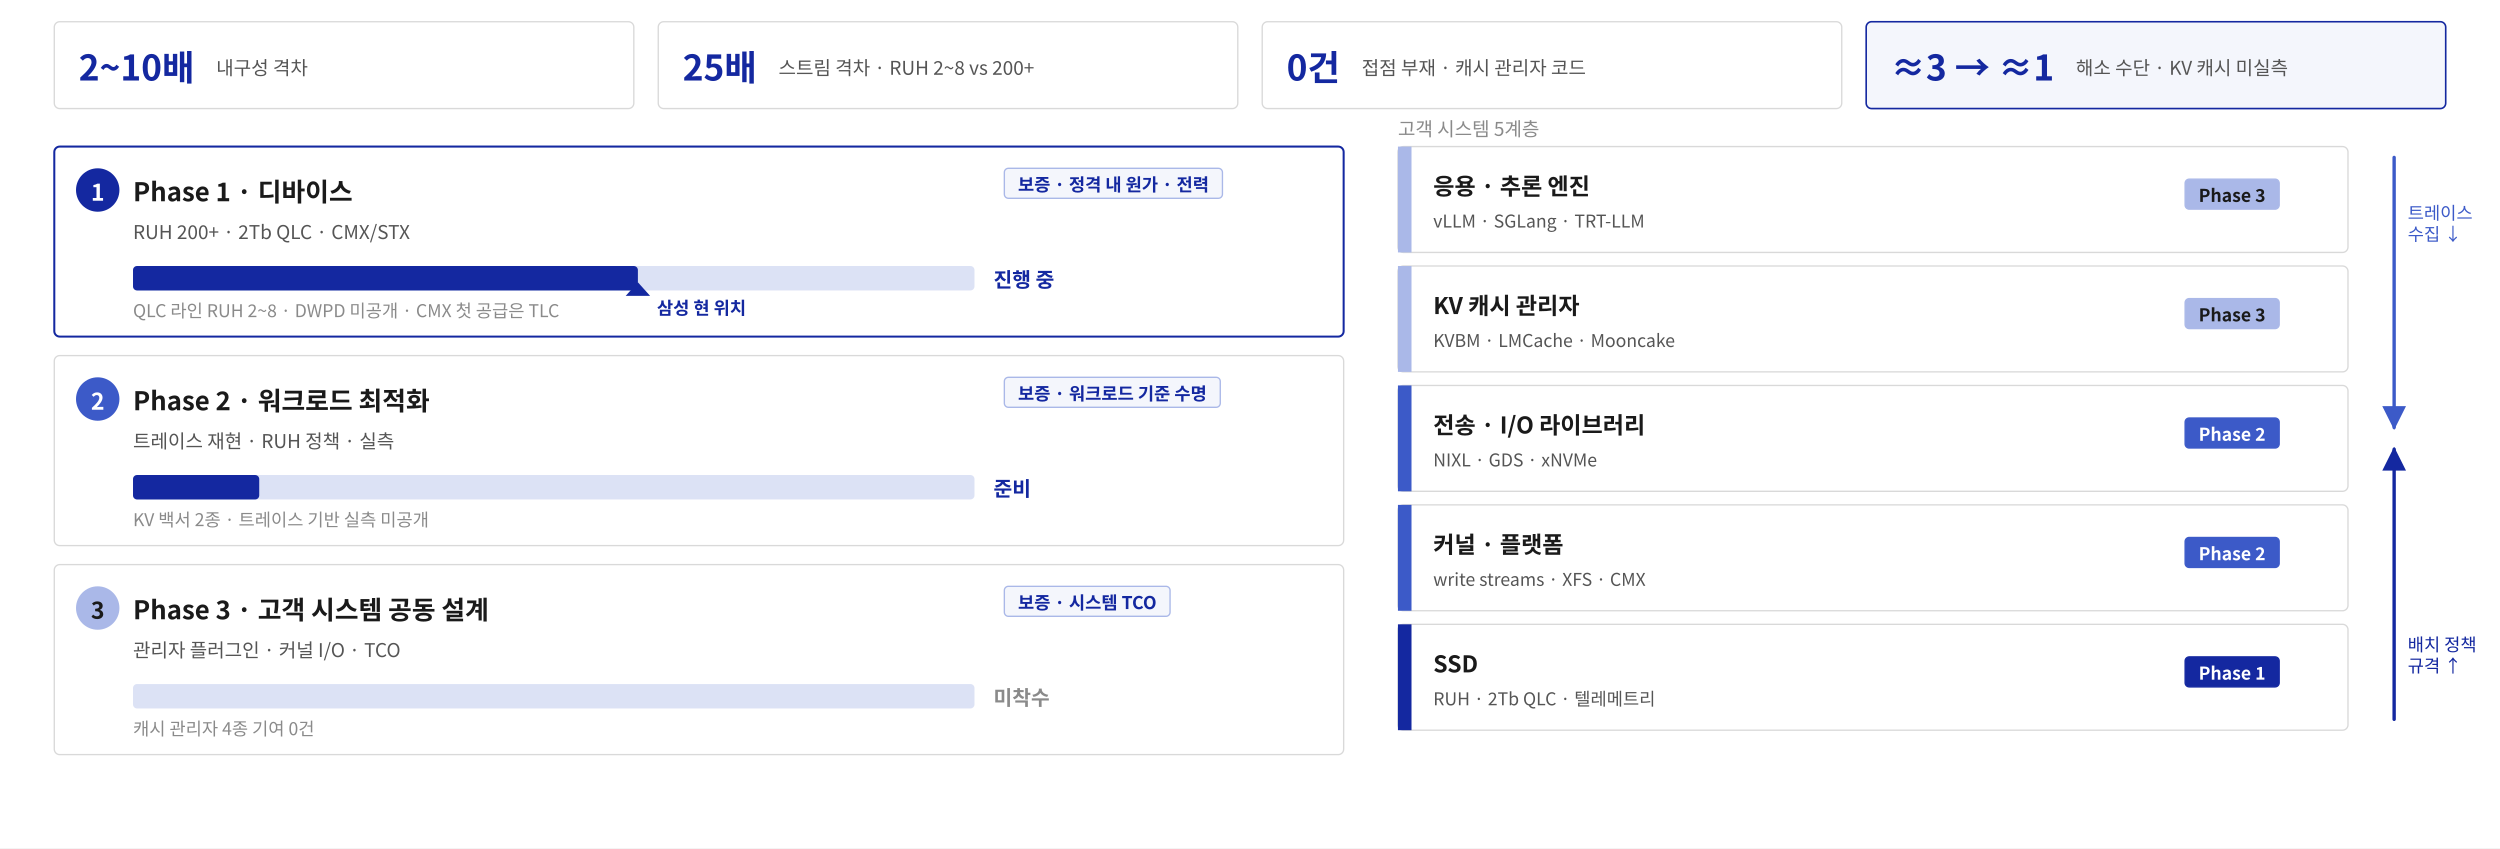
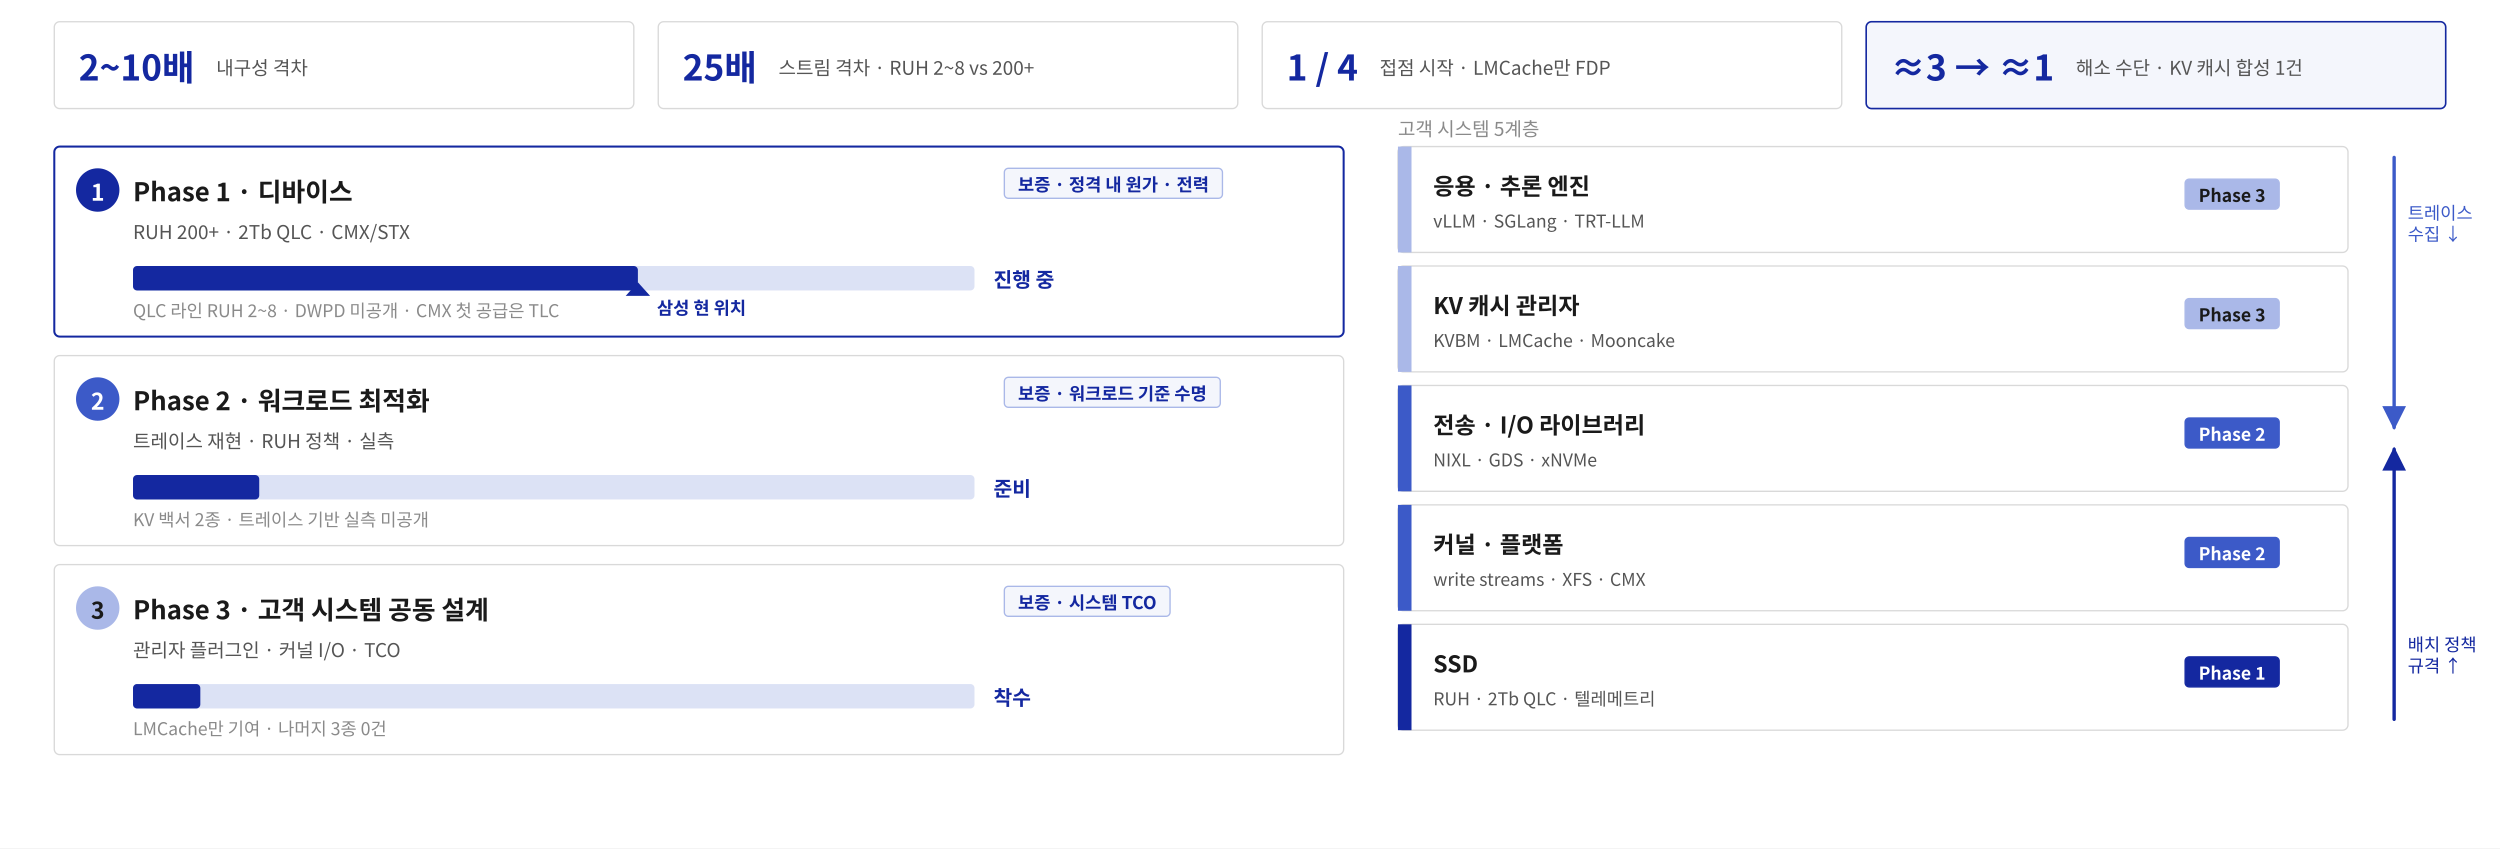
<svg xmlns="http://www.w3.org/2000/svg" width="1842" height="625" viewBox="0 0 1842 625">
  <defs>
    <marker id="arr-blue" viewBox="0 0 10 10" refX="9" refY="5" markerWidth="7" markerHeight="7" orient="auto-start-reverse">
      <path d="M0,0 L10,5 L0,10 z" fill="#1428A0" />
    </marker>
    <marker id="arr-gray" viewBox="0 0 10 10" refX="9" refY="5" markerWidth="7" markerHeight="7" orient="auto-start-reverse">
      <path d="M0,0 L10,5 L0,10 z" fill="#8A8A8A" />
    </marker>
    <marker id="arr-red" viewBox="0 0 10 10" refX="9" refY="5" markerWidth="6" markerHeight="6" orient="auto-start-reverse">
      <path d="M0,0 L10,5 L0,10 z" fill="#D93025" />
    </marker>
    <marker id="arr-t1" viewBox="0 0 10 10" refX="9" refY="5" markerWidth="7" markerHeight="7" orient="auto-start-reverse">
      <path d="M0,0 L10,5 L0,10 z" fill="#3C5AC8" />
    </marker>
    <marker id="arr-t2" viewBox="0 0 10 10" refX="9" refY="5" markerWidth="7" markerHeight="7" orient="auto-start-reverse">
      <path d="M0,0 L10,5 L0,10 z" fill="#AAB8E8" />
    </marker>
  </defs>
  <rect width="1842" height="625" fill="#FFFFFF" />
  <rect x="40.0" y="16.0" width="427.0" height="64.0" fill="#FFFFFF" rx="4" stroke="#D9D9D9" stroke-width="1" />
  <text x="58.0" y="48.0" font-family="Noto Sans CJK KR" font-size="26" font-weight="700" fill="#1428A0" text-anchor="start" dominant-baseline="central">
    <tspan x="58.0" dy="0.0">2~10배</tspan>
  </text>
  <text x="159.3" y="49.0" font-family="Noto Sans CJK KR" font-size="14" font-weight="400" fill="#555555" text-anchor="start" dominant-baseline="central">
    <tspan x="159.3" dy="0.0">내구성 격차</tspan>
  </text>
  <rect x="485.0" y="16.0" width="427.0" height="64.0" fill="#FFFFFF" rx="4" stroke="#D9D9D9" stroke-width="1" />
  <text x="503.0" y="48.0" font-family="Noto Sans CJK KR" font-size="26" font-weight="700" fill="#1428A0" text-anchor="start" dominant-baseline="central">
    <tspan x="503.0" dy="0.0">25배</tspan>
  </text>
  <text x="573.6" y="49.0" font-family="Noto Sans CJK KR" font-size="14" font-weight="400" fill="#555555" text-anchor="start" dominant-baseline="central">
    <tspan x="573.6" dy="0.0">스트림 격차 · RUH 2~8 vs 200+</tspan>
  </text>
  <rect x="930.0" y="16.0" width="427.0" height="64.0" fill="#FFFFFF" rx="4" stroke="#D9D9D9" stroke-width="1" />
  <text x="948.0" y="48.0" font-family="Noto Sans CJK KR" font-size="26" font-weight="700" fill="#1428A0" text-anchor="start" dominant-baseline="central">
-     <tspan x="948.0" dy="0.0">0건</tspan>
+     <tspan x="948.0" dy="0.0">1 / 4</tspan>
  </text>
-   <text x="1003.3" y="49.0" font-family="Noto Sans CJK KR" font-size="14" font-weight="400" fill="#555555" text-anchor="start" dominant-baseline="central">
-     <tspan x="1003.3" dy="0.0">접점 부재 · 캐시 관리자 코드</tspan>
+   <text x="1016.5" y="49.0" font-family="Noto Sans CJK KR" font-size="14" font-weight="400" fill="#555555" text-anchor="start" dominant-baseline="central">
+     <tspan x="1016.5" dy="0.0">접점 시작 · LMCache만 FDP</tspan>
  </text>
  <rect x="1375.0" y="16.0" width="427.0" height="64.0" fill="#F4F6FC" rx="4" stroke="#1428A0" stroke-width="1.2" />
  <text x="1393.0" y="48.0" font-family="Noto Sans CJK KR" font-size="26" font-weight="700" fill="#1428A0" text-anchor="start" dominant-baseline="central">
    <tspan x="1393.0" dy="0.0">≈3 → ≈1</tspan>
  </text>
  <text x="1529.5" y="49.0" font-family="Noto Sans CJK KR" font-size="14" font-weight="400" fill="#555555" text-anchor="start" dominant-baseline="central">
-     <tspan x="1529.5" dy="0.0">해소 수단 · KV 캐시 미실측</tspan>
+     <tspan x="1529.5" dy="0.0">해소 수단 · KV 캐시 합성 1건</tspan>
  </text>
  <text x="1030.0" y="94.0" font-family="Noto Sans CJK KR" font-size="14" font-weight="400" fill="#8A8A8A" text-anchor="start" dominant-baseline="central">
    <tspan x="1030.0" dy="0.0">고객 시스템 5계층</tspan>
  </text>
  <rect x="1030.0" y="108.0" width="700.0" height="78.0" fill="#FFFFFF" rx="4" stroke="#D9D9D9" stroke-width="1.0" />
  <rect x="1030.0" y="108.0" width="10.0" height="78.0" fill="#AAB8E8" />
  <text x="1056.0" y="136.0" font-family="Noto Sans CJK KR" font-size="17" font-weight="700" fill="#1A1A1A" text-anchor="start" dominant-baseline="central">
    <tspan x="1056.0" dy="0.0">응용 · 추론 엔진</tspan>
  </text>
  <text x="1056.0" y="162.0" font-family="Noto Sans CJK KR" font-size="13" font-weight="400" fill="#555555" text-anchor="start" dominant-baseline="central">
    <tspan x="1056.0" dy="0.0">vLLM · SGLang · TRT-LLM</tspan>
  </text>
  <rect x="1610.0" y="132.0" width="69.3" height="22.1" fill="#AAB8E8" rx="3" stroke="#AAB8E8" stroke-width="1.0" />
  <text x="1644.6" y="143.1" font-family="Noto Sans CJK KR" font-size="13" font-weight="700" fill="#1A1A1A" text-anchor="middle" dominant-baseline="central">
    <tspan x="1644.6" dy="0.0">Phase 3</tspan>
  </text>
  <rect x="1030.0" y="196.0" width="700.0" height="78.0" fill="#FFFFFF" rx="4" stroke="#D9D9D9" stroke-width="1.0" />
  <rect x="1030.0" y="196.0" width="10.0" height="78.0" fill="#AAB8E8" />
  <text x="1056.0" y="224.0" font-family="Noto Sans CJK KR" font-size="17" font-weight="700" fill="#1A1A1A" text-anchor="start" dominant-baseline="central">
    <tspan x="1056.0" dy="0.0">KV 캐시 관리자</tspan>
  </text>
  <text x="1056.0" y="250.0" font-family="Noto Sans CJK KR" font-size="13" font-weight="400" fill="#555555" text-anchor="start" dominant-baseline="central">
    <tspan x="1056.0" dy="0.0">KVBM · LMCache · Mooncake</tspan>
  </text>
  <rect x="1610.0" y="220.0" width="69.3" height="22.1" fill="#AAB8E8" rx="3" stroke="#AAB8E8" stroke-width="1.0" />
  <text x="1644.6" y="231.1" font-family="Noto Sans CJK KR" font-size="13" font-weight="700" fill="#1A1A1A" text-anchor="middle" dominant-baseline="central">
    <tspan x="1644.6" dy="0.0">Phase 3</tspan>
  </text>
  <rect x="1030.0" y="284.0" width="700.0" height="78.0" fill="#FFFFFF" rx="4" stroke="#D9D9D9" stroke-width="1.0" />
  <rect x="1030.0" y="284.0" width="10.0" height="78.0" fill="#3C5AC8" />
  <text x="1056.0" y="312.0" font-family="Noto Sans CJK KR" font-size="17" font-weight="700" fill="#1A1A1A" text-anchor="start" dominant-baseline="central">
    <tspan x="1056.0" dy="0.0">전송 · I/O 라이브러리</tspan>
  </text>
  <text x="1056.0" y="338.0" font-family="Noto Sans CJK KR" font-size="13" font-weight="400" fill="#555555" text-anchor="start" dominant-baseline="central">
    <tspan x="1056.0" dy="0.0">NIXL · GDS · xNVMe</tspan>
  </text>
  <rect x="1610.0" y="308.0" width="69.3" height="22.1" fill="#3C5AC8" rx="3" stroke="#3C5AC8" stroke-width="1.0" />
  <text x="1644.6" y="319.1" font-family="Noto Sans CJK KR" font-size="13" font-weight="700" fill="#FFFFFF" text-anchor="middle" dominant-baseline="central">
    <tspan x="1644.6" dy="0.0">Phase 2</tspan>
  </text>
  <rect x="1030.0" y="372.0" width="700.0" height="78.0" fill="#FFFFFF" rx="4" stroke="#D9D9D9" stroke-width="1.0" />
  <rect x="1030.0" y="372.0" width="10.0" height="78.0" fill="#3C5AC8" />
  <text x="1056.0" y="400.0" font-family="Noto Sans CJK KR" font-size="17" font-weight="700" fill="#1A1A1A" text-anchor="start" dominant-baseline="central">
    <tspan x="1056.0" dy="0.0">커널 · 플랫폼</tspan>
  </text>
  <text x="1056.0" y="426.0" font-family="Noto Sans CJK KR" font-size="13" font-weight="400" fill="#555555" text-anchor="start" dominant-baseline="central">
    <tspan x="1056.0" dy="0.0">write streams · XFS · CMX</tspan>
  </text>
  <rect x="1610.0" y="396.0" width="69.3" height="22.1" fill="#3C5AC8" rx="3" stroke="#3C5AC8" stroke-width="1.0" />
  <text x="1644.6" y="407.1" font-family="Noto Sans CJK KR" font-size="13" font-weight="700" fill="#FFFFFF" text-anchor="middle" dominant-baseline="central">
    <tspan x="1644.6" dy="0.0">Phase 2</tspan>
  </text>
  <rect x="1030.0" y="460.0" width="700.0" height="78.0" fill="#FFFFFF" rx="4" stroke="#D9D9D9" stroke-width="1.0" />
  <rect x="1030.0" y="460.0" width="10.0" height="78.0" fill="#1428A0" />
  <text x="1056.0" y="488.0" font-family="Noto Sans CJK KR" font-size="17" font-weight="700" fill="#1A1A1A" text-anchor="start" dominant-baseline="central">
    <tspan x="1056.0" dy="0.0">SSD</tspan>
  </text>
  <text x="1056.0" y="514.0" font-family="Noto Sans CJK KR" font-size="13" font-weight="400" fill="#555555" text-anchor="start" dominant-baseline="central">
    <tspan x="1056.0" dy="0.0">RUH · 2Tb QLC · 텔레메트리</tspan>
  </text>
  <rect x="1610.0" y="484.0" width="69.3" height="22.1" fill="#1428A0" rx="3" stroke="#1428A0" stroke-width="1.0" />
  <text x="1644.6" y="495.1" font-family="Noto Sans CJK KR" font-size="13" font-weight="700" fill="#FFFFFF" text-anchor="middle" dominant-baseline="central">
    <tspan x="1644.6" dy="0.0">Phase 1</tspan>
  </text>
  <line x1="1764.0" y1="116.0" x2="1764.0" y2="315.0" stroke="#3C5AC8" stroke-width="2.5" stroke-linecap="round" marker-end="url(#arr-t1)" />
  <text x="1774.0" y="156.0" font-family="Noto Sans CJK KR" font-size="13" font-weight="400" fill="#3C5AC8" text-anchor="start" dominant-baseline="central">
    <tspan x="1774.0" dy="0.0">트레이스</tspan>
    <tspan x="1774.0" dy="15.6">수집 ↓</tspan>
  </text>
  <line x1="1764.0" y1="530.0" x2="1764.0" y2="331.0" stroke="#1428A0" stroke-width="2.5" stroke-linecap="round" marker-end="url(#arr-blue)" />
  <text x="1774.0" y="474.0" font-family="Noto Sans CJK KR" font-size="13" font-weight="400" fill="#1428A0" text-anchor="start" dominant-baseline="central">
    <tspan x="1774.0" dy="0.0">배치 정책</tspan>
    <tspan x="1774.0" dy="15.6">규격 ↑</tspan>
  </text>
  <rect x="40.0" y="108.0" width="950.0" height="140.0" fill="#FFFFFF" rx="4" stroke="#1428A0" stroke-width="1.5" />
  <circle cx="72.0" cy="140.0" r="16" fill="#1428A0" />
  <text x="72.0" y="140.5" font-family="Noto Sans CJK KR" font-size="17" font-weight="700" fill="#FFFFFF" text-anchor="middle" dominant-baseline="central">
    <tspan x="72.0" dy="0.0">1</tspan>
  </text>
  <text x="98.0" y="140.0" font-family="Noto Sans CJK KR" font-size="19" font-weight="700" fill="#1A1A1A" text-anchor="start" dominant-baseline="central">
    <tspan x="98.0" dy="0.0">Phase 1 · 디바이스</tspan>
  </text>
  <text x="98.0" y="170.0" font-family="Noto Sans CJK KR" font-size="14" font-weight="400" fill="#555555" text-anchor="start" dominant-baseline="central">
    <tspan x="98.0" dy="0.0">RUH 200+ · 2Tb QLC · CMX/STX</tspan>
  </text>
  <rect x="740.0" y="124.0" width="160.7" height="22.1" fill="#F4F6FC" rx="3" stroke="#AAB8E8" stroke-width="1.0" />
  <text x="820.4" y="135.1" font-family="Noto Sans CJK KR" font-size="13" font-weight="700" fill="#1428A0" text-anchor="middle" dominant-baseline="central">
    <tspan x="820.4" dy="0.0">보증 · 정격 내 원가 · 전력</tspan>
  </text>
  <rect x="98.0" y="196.0" width="620.0" height="18.0" fill="#DCE2F5" rx="3" />
  <rect x="98.0" y="196.0" width="372.0" height="18.0" fill="#1428A0" rx="3" />
  <text x="732.0" y="205.0" font-family="Noto Sans CJK KR" font-size="15" font-weight="700" fill="#1428A0" text-anchor="start" dominant-baseline="central">
    <tspan x="732.0" dy="0.0">진행 중</tspan>
  </text>
  <text x="98.0" y="228.0" font-family="Noto Sans CJK KR" font-size="13" font-weight="400" fill="#8A8A8A" text-anchor="start" dominant-baseline="central">
    <tspan x="98.0" dy="0.0">QLC 라인 RUH 2~8 · DWPD 미공개 · CMX 첫 공급은 TLC</tspan>
  </text>
  <rect x="40.0" y="262.0" width="950.0" height="140.0" fill="#FFFFFF" rx="4" stroke="#D9D9D9" stroke-width="1" />
  <circle cx="72.0" cy="294.0" r="16" fill="#3C5AC8" />
  <text x="72.0" y="294.5" font-family="Noto Sans CJK KR" font-size="17" font-weight="700" fill="#FFFFFF" text-anchor="middle" dominant-baseline="central">
    <tspan x="72.0" dy="0.0">2</tspan>
  </text>
  <text x="98.0" y="294.0" font-family="Noto Sans CJK KR" font-size="19" font-weight="700" fill="#1A1A1A" text-anchor="start" dominant-baseline="central">
    <tspan x="98.0" dy="0.0">Phase 2 · 워크로드 최적화</tspan>
  </text>
  <text x="98.0" y="324.0" font-family="Noto Sans CJK KR" font-size="14" font-weight="400" fill="#555555" text-anchor="start" dominant-baseline="central">
    <tspan x="98.0" dy="0.0">트레이스 재현 · RUH 정책 · 실측</tspan>
  </text>
  <rect x="740.0" y="278.0" width="159.1" height="22.1" fill="#F4F6FC" rx="3" stroke="#AAB8E8" stroke-width="1.0" />
  <text x="819.6" y="289.1" font-family="Noto Sans CJK KR" font-size="13" font-weight="700" fill="#1428A0" text-anchor="middle" dominant-baseline="central">
    <tspan x="819.6" dy="0.0">보증 · 워크로드 기준 수명</tspan>
  </text>
  <rect x="98.0" y="350.0" width="620.0" height="18.0" fill="#DCE2F5" rx="3" />
  <rect x="98.0" y="350.0" width="93.0" height="18.0" fill="#1428A0" rx="3" />
  <text x="732.0" y="359.0" font-family="Noto Sans CJK KR" font-size="15" font-weight="700" fill="#1428A0" text-anchor="start" dominant-baseline="central">
    <tspan x="732.0" dy="0.0">준비</tspan>
  </text>
  <text x="98.0" y="382.0" font-family="Noto Sans CJK KR" font-size="13" font-weight="400" fill="#8A8A8A" text-anchor="start" dominant-baseline="central">
    <tspan x="98.0" dy="0.0">KV 백서 2종 · 트레이스 기반 실측 미공개</tspan>
  </text>
  <rect x="40.0" y="416.0" width="950.0" height="140.0" fill="#FFFFFF" rx="4" stroke="#D9D9D9" stroke-width="1" />
  <circle cx="72.0" cy="448.0" r="16" fill="#AAB8E8" />
  <text x="72.0" y="448.5" font-family="Noto Sans CJK KR" font-size="17" font-weight="700" fill="#1A1A1A" text-anchor="middle" dominant-baseline="central">
    <tspan x="72.0" dy="0.0">3</tspan>
  </text>
  <text x="98.0" y="448.0" font-family="Noto Sans CJK KR" font-size="19" font-weight="700" fill="#1A1A1A" text-anchor="start" dominant-baseline="central">
    <tspan x="98.0" dy="0.0">Phase 3 · 고객 시스템 공동 설계</tspan>
  </text>
  <text x="98.0" y="478.0" font-family="Noto Sans CJK KR" font-size="14" font-weight="400" fill="#555555" text-anchor="start" dominant-baseline="central">
    <tspan x="98.0" dy="0.0">관리자 플러그인 · 커널 I/O · TCO</tspan>
  </text>
  <rect x="740.0" y="432.0" width="122.1" height="22.1" fill="#F4F6FC" rx="3" stroke="#AAB8E8" stroke-width="1.0" />
  <text x="801.1" y="443.1" font-family="Noto Sans CJK KR" font-size="13" font-weight="700" fill="#1428A0" text-anchor="middle" dominant-baseline="central">
    <tspan x="801.1" dy="0.0">보증 · 시스템 TCO</tspan>
  </text>
  <rect x="98.0" y="504.0" width="620.0" height="18.0" fill="#DCE2F5" rx="3" />
-   <text x="732.0" y="513.0" font-family="Noto Sans CJK KR" font-size="15" font-weight="700" fill="#8A8A8A" text-anchor="start" dominant-baseline="central">
-     <tspan x="732.0" dy="0.0">미착수</tspan>
+   <rect x="98.0" y="504.0" width="49.6" height="18.0" fill="#1428A0" rx="3" />
+   <text x="732.0" y="513.0" font-family="Noto Sans CJK KR" font-size="15" font-weight="700" fill="#1428A0" text-anchor="start" dominant-baseline="central">
+     <tspan x="732.0" dy="0.0">착수</tspan>
  </text>
  <text x="98.0" y="536.0" font-family="Noto Sans CJK KR" font-size="13" font-weight="400" fill="#8A8A8A" text-anchor="start" dominant-baseline="central">
-     <tspan x="98.0" dy="0.0">캐시 관리자 4종 기여 0건</tspan>
+     <tspan x="98.0" dy="0.0">LMCache만 기여 · 나머지 3종 0건</tspan>
  </text>
  <polygon points="461.0,218.0 479.0,218.0 470.0,208.0" fill="#1428A0" />
  <text x="484.0" y="226.0" font-family="Noto Sans CJK KR" font-size="13" font-weight="700" fill="#1428A0" text-anchor="start" dominant-baseline="central">
    <tspan x="484.0" dy="0.0">삼성 현 위치</tspan>
  </text>
</svg>
